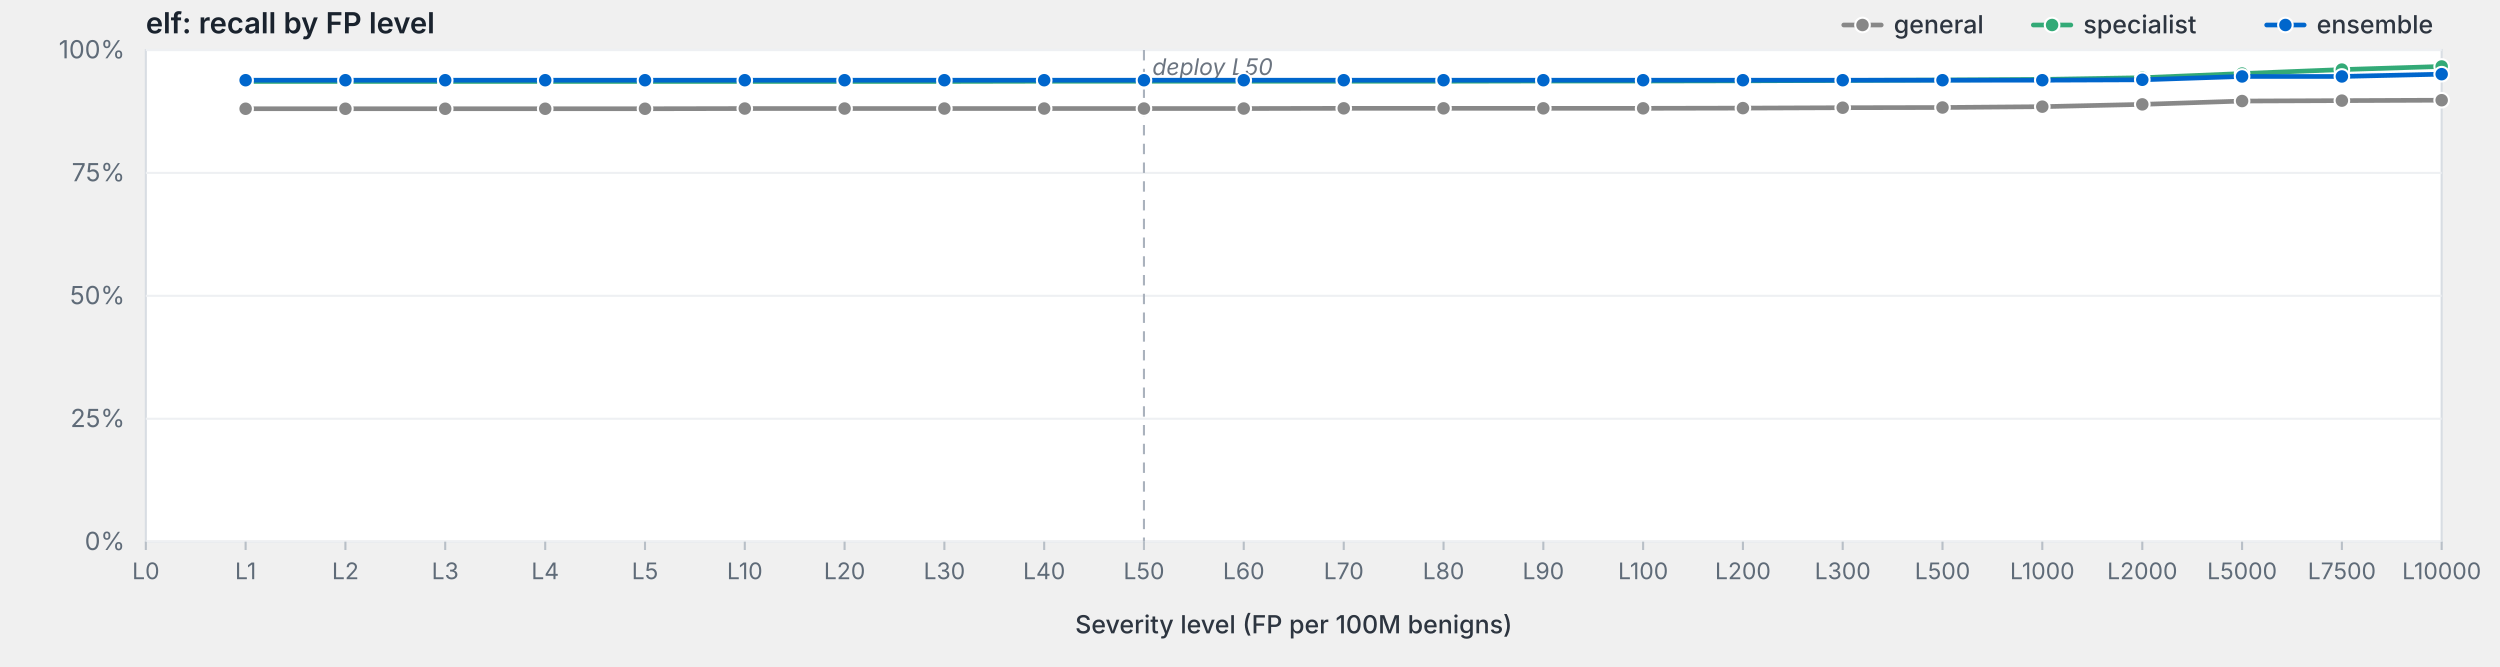
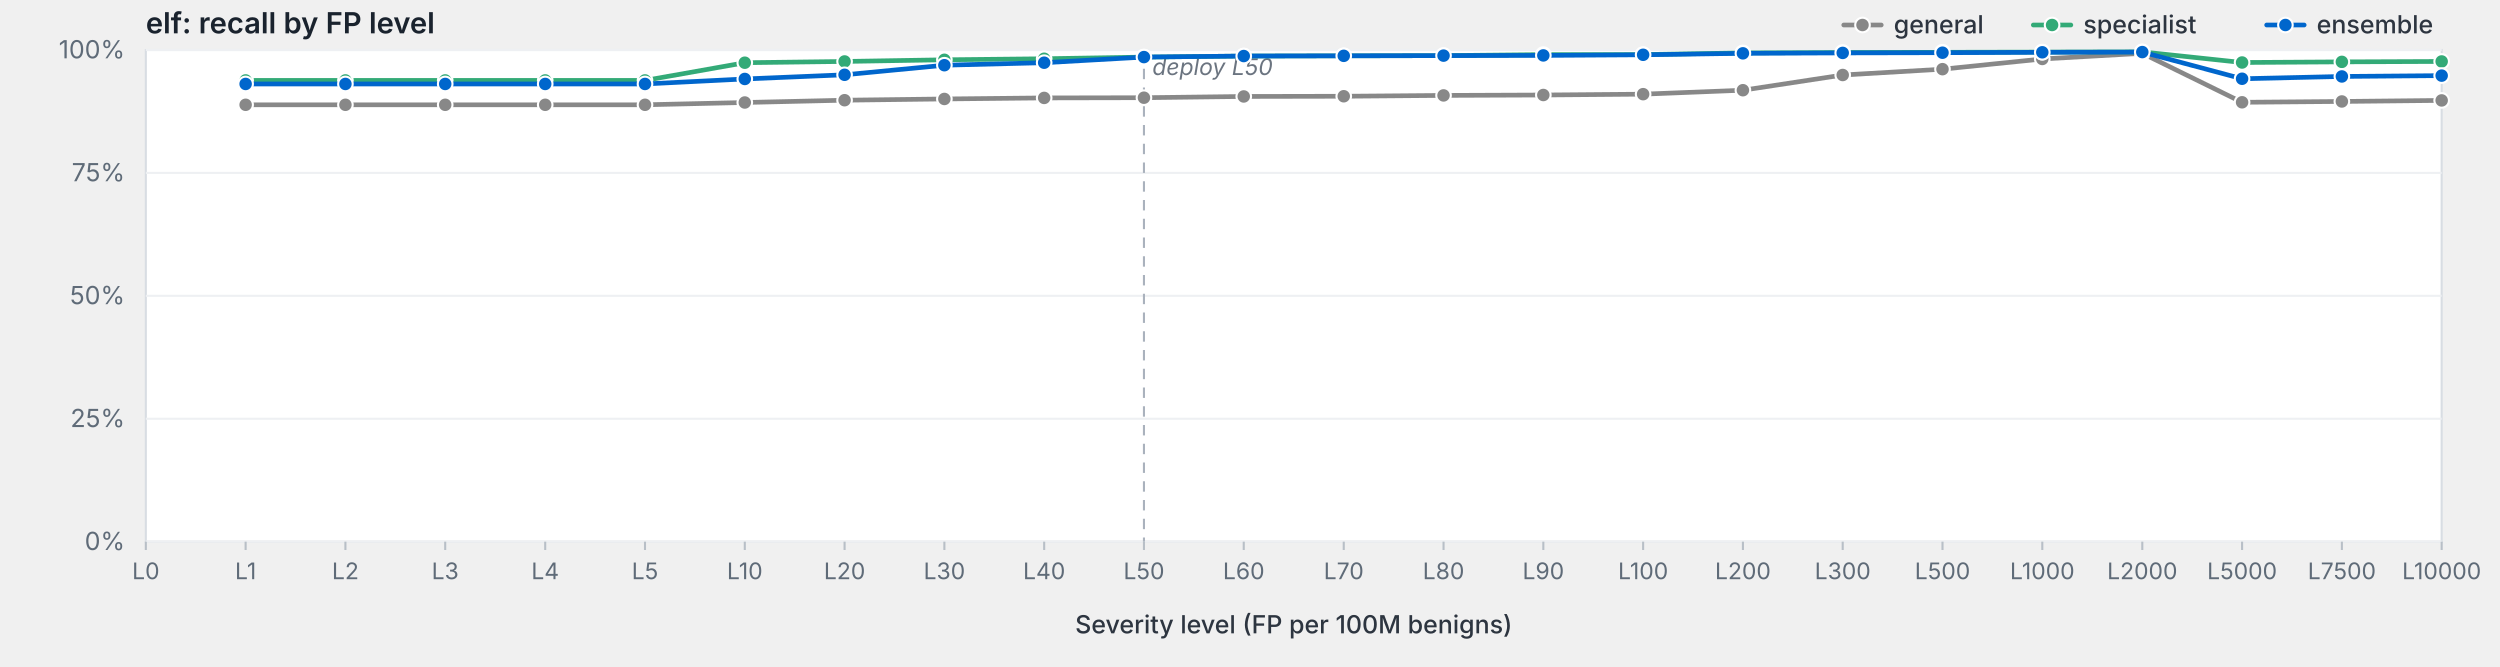
<svg xmlns="http://www.w3.org/2000/svg" viewBox="0 0 1200 320" width="1200" height="320" preserveAspectRatio="xMidYMid meet" role="img" aria-label="elf: recall by FP level">
  <style>svg { background: #fdfdfd; }.frame { fill: #fff; stroke: #d8dde3; stroke-width: 1; }.grid { stroke: #eef0f3; stroke-width: 1; }.tick { stroke: #b8bfc7; stroke-width: 1; }.axis-label { fill: #5f6b78; font-family: -apple-system, BlinkMacSystemFont, "Segoe UI", system-ui, sans-serif; font-size: 12px; }.x-label { fill: #5f6b78; font-family: -apple-system, BlinkMacSystemFont, "Segoe UI", system-ui, sans-serif; font-size: 11px; }.axis-title { fill: #2d3540; font-family: -apple-system, BlinkMacSystemFont, "Segoe UI", system-ui, sans-serif; font-size: 12px; font-weight: 500; }.title { fill: #1a232e; font-family: -apple-system, BlinkMacSystemFont, "Segoe UI", system-ui, sans-serif; font-size: 14px; font-weight: 600; }.deploy-marker { stroke: #aab2bd; stroke-width: 1; stroke-dasharray: 5,4; }.deploy-label { fill: #6b7480; font-family: -apple-system, BlinkMacSystemFont, "Segoe UI", system-ui, sans-serif; font-size: 11px; font-style: italic; }.curve { fill: none; stroke-width: 2.25; stroke-linejoin: round; stroke-linecap: round; }.marker { stroke: #fff; stroke-width: 1; }.legend-text { fill: #2d3540; font-family: -apple-system, BlinkMacSystemFont, "Segoe UI", system-ui, sans-serif; font-size: 12px; font-weight: 500; }</style>
  <text class="title" x="70" y="16">elf: recall by FP level</text>
  <rect class="frame" x="70" y="24" width="1102" height="236" />
  <line class="grid" x1="70" y1="260.0" x2="1172" y2="260.0" />
  <text class="axis-label" x="60" y="264.0" text-anchor="end">0%</text>
  <line class="grid" x1="70" y1="201.0" x2="1172" y2="201.0" />
  <text class="axis-label" x="60" y="205.0" text-anchor="end">25%</text>
  <line class="grid" x1="70" y1="142.0" x2="1172" y2="142.0" />
  <text class="axis-label" x="60" y="146.0" text-anchor="end">50%</text>
  <line class="grid" x1="70" y1="83.0" x2="1172" y2="83.0" />
  <text class="axis-label" x="60" y="87.0" text-anchor="end">75%</text>
  <line class="grid" x1="70" y1="24.0" x2="1172" y2="24.0" />
  <text class="axis-label" x="60" y="28.0" text-anchor="end">100%</text>
  <line class="deploy-marker" x1="549.1" y1="24" x2="549.1" y2="260" />
  <text class="deploy-label" x="553.1" y="36" text-anchor="start">deploy L50</text>
  <line class="tick" x1="70.0" y1="260" x2="70.0" y2="264" />
  <text class="x-label" x="70.0" y="278" text-anchor="middle">L0</text>
  <line class="tick" x1="117.9" y1="260" x2="117.9" y2="264" />
  <text class="x-label" x="117.9" y="278" text-anchor="middle">L1</text>
  <line class="tick" x1="165.8" y1="260" x2="165.8" y2="264" />
  <text class="x-label" x="165.8" y="278" text-anchor="middle">L2</text>
  <line class="tick" x1="213.7" y1="260" x2="213.7" y2="264" />
  <text class="x-label" x="213.7" y="278" text-anchor="middle">L3</text>
  <line class="tick" x1="261.7" y1="260" x2="261.7" y2="264" />
  <text class="x-label" x="261.7" y="278" text-anchor="middle">L4</text>
  <line class="tick" x1="309.6" y1="260" x2="309.6" y2="264" />
  <text class="x-label" x="309.6" y="278" text-anchor="middle">L5</text>
  <line class="tick" x1="357.5" y1="260" x2="357.5" y2="264" />
  <text class="x-label" x="357.5" y="278" text-anchor="middle">L10</text>
  <line class="tick" x1="405.4" y1="260" x2="405.4" y2="264" />
  <text class="x-label" x="405.4" y="278" text-anchor="middle">L20</text>
  <line class="tick" x1="453.3" y1="260" x2="453.3" y2="264" />
  <text class="x-label" x="453.3" y="278" text-anchor="middle">L30</text>
  <line class="tick" x1="501.2" y1="260" x2="501.2" y2="264" />
  <text class="x-label" x="501.2" y="278" text-anchor="middle">L40</text>
  <line class="tick" x1="549.1" y1="260" x2="549.1" y2="264" />
  <text class="x-label" x="549.1" y="278" text-anchor="middle">L50</text>
  <line class="tick" x1="597.0" y1="260" x2="597.0" y2="264" />
  <text class="x-label" x="597.0" y="278" text-anchor="middle">L60</text>
  <line class="tick" x1="645.0" y1="260" x2="645.0" y2="264" />
  <text class="x-label" x="645.0" y="278" text-anchor="middle">L70</text>
  <line class="tick" x1="692.9" y1="260" x2="692.9" y2="264" />
  <text class="x-label" x="692.9" y="278" text-anchor="middle">L80</text>
  <line class="tick" x1="740.8" y1="260" x2="740.8" y2="264" />
  <text class="x-label" x="740.8" y="278" text-anchor="middle">L90</text>
  <line class="tick" x1="788.7" y1="260" x2="788.7" y2="264" />
  <text class="x-label" x="788.7" y="278" text-anchor="middle">L100</text>
  <line class="tick" x1="836.6" y1="260" x2="836.6" y2="264" />
  <text class="x-label" x="836.6" y="278" text-anchor="middle">L200</text>
  <line class="tick" x1="884.5" y1="260" x2="884.5" y2="264" />
  <text class="x-label" x="884.5" y="278" text-anchor="middle">L300</text>
  <line class="tick" x1="932.4" y1="260" x2="932.4" y2="264" />
  <text class="x-label" x="932.4" y="278" text-anchor="middle">L500</text>
  <line class="tick" x1="980.3" y1="260" x2="980.3" y2="264" />
  <text class="x-label" x="980.3" y="278" text-anchor="middle">L1000</text>
  <line class="tick" x1="1028.3" y1="260" x2="1028.3" y2="264" />
  <text class="x-label" x="1028.3" y="278" text-anchor="middle">L2000</text>
  <line class="tick" x1="1076.2" y1="260" x2="1076.2" y2="264" />
  <text class="x-label" x="1076.2" y="278" text-anchor="middle">L5000</text>
  <line class="tick" x1="1124.1" y1="260" x2="1124.1" y2="264" />
  <text class="x-label" x="1124.1" y="278" text-anchor="middle">L7500</text>
  <line class="tick" x1="1172.0" y1="260" x2="1172.0" y2="264" />
  <text class="x-label" x="1172.0" y="278" text-anchor="middle">L10000</text>
  <text class="axis-title" x="621.0" y="304" text-anchor="middle">Severity level (FP per 100M benigns)</text>
-   <path class="curve" d="M117.9,52.2 L165.8,52.2 L213.7,52.2 L261.7,52.2 L309.6,52.2 L357.5,52.1 L405.4,52.1 L453.3,52.1 L501.2,52.1 L549.1,52.1 L597.0,52.1 L645.0,52.0 L692.9,52.0 L740.8,52.0 L788.7,52.0 L836.6,51.9 L884.5,51.7 L932.4,51.6 L980.3,51.2 L1028.3,50.1 L1076.2,48.5 L1124.1,48.3 L1172.0,48.1" stroke="#888" />
-   <circle class="marker" cx="117.9" cy="52.2" r="3.5" fill="#888" />
-   <circle class="marker" cx="165.8" cy="52.2" r="3.5" fill="#888" />
-   <circle class="marker" cx="213.7" cy="52.2" r="3.5" fill="#888" />
-   <circle class="marker" cx="261.7" cy="52.2" r="3.5" fill="#888" />
-   <circle class="marker" cx="309.6" cy="52.2" r="3.5" fill="#888" />
-   <circle class="marker" cx="357.5" cy="52.1" r="3.5" fill="#888" />
-   <circle class="marker" cx="405.4" cy="52.1" r="3.5" fill="#888" />
-   <circle class="marker" cx="453.3" cy="52.1" r="3.5" fill="#888" />
-   <circle class="marker" cx="501.2" cy="52.1" r="3.5" fill="#888" />
-   <circle class="marker" cx="549.1" cy="52.1" r="3.5" fill="#888" />
-   <circle class="marker" cx="597.0" cy="52.1" r="3.5" fill="#888" />
-   <circle class="marker" cx="645.0" cy="52.0" r="3.5" fill="#888" />
-   <circle class="marker" cx="692.9" cy="52.0" r="3.5" fill="#888" />
-   <circle class="marker" cx="740.8" cy="52.0" r="3.5" fill="#888" />
-   <circle class="marker" cx="788.7" cy="52.0" r="3.5" fill="#888" />
-   <circle class="marker" cx="836.6" cy="51.9" r="3.5" fill="#888" />
-   <circle class="marker" cx="884.5" cy="51.7" r="3.5" fill="#888" />
-   <circle class="marker" cx="932.4" cy="51.6" r="3.5" fill="#888" />
-   <circle class="marker" cx="980.3" cy="51.2" r="3.5" fill="#888" />
-   <circle class="marker" cx="1028.3" cy="50.1" r="3.5" fill="#888" />
-   <circle class="marker" cx="1076.2" cy="48.5" r="3.5" fill="#888" />
-   <circle class="marker" cx="1124.1" cy="48.3" r="3.5" fill="#888" />
-   <circle class="marker" cx="1172.0" cy="48.1" r="3.5" fill="#888" />
-   <path class="curve" d="M117.9,39.1 L165.8,39.1 L213.7,39.1 L261.7,39.1 L309.6,39.1 L357.5,39.1 L405.4,39.1 L453.3,39.1 L501.2,39.0 L549.1,39.0 L597.0,39.0 L645.0,39.0 L692.9,39.0 L740.8,38.9 L788.7,38.9 L836.6,38.8 L884.5,38.6 L932.4,38.4 L980.3,38.1 L1028.3,37.3 L1076.2,35.3 L1124.1,33.4 L1172.0,31.9" stroke="#3a7" />
-   <circle class="marker" cx="117.9" cy="39.1" r="3.5" fill="#3a7" />
-   <circle class="marker" cx="165.8" cy="39.1" r="3.5" fill="#3a7" />
-   <circle class="marker" cx="213.7" cy="39.1" r="3.5" fill="#3a7" />
-   <circle class="marker" cx="261.7" cy="39.1" r="3.5" fill="#3a7" />
-   <circle class="marker" cx="309.6" cy="39.1" r="3.5" fill="#3a7" />
-   <circle class="marker" cx="357.5" cy="39.1" r="3.5" fill="#3a7" />
-   <circle class="marker" cx="405.4" cy="39.1" r="3.5" fill="#3a7" />
-   <circle class="marker" cx="453.3" cy="39.1" r="3.5" fill="#3a7" />
-   <circle class="marker" cx="501.2" cy="39.0" r="3.5" fill="#3a7" />
-   <circle class="marker" cx="549.1" cy="39.0" r="3.5" fill="#3a7" />
-   <circle class="marker" cx="597.0" cy="39.0" r="3.5" fill="#3a7" />
-   <circle class="marker" cx="645.0" cy="39.0" r="3.5" fill="#3a7" />
-   <circle class="marker" cx="692.9" cy="39.0" r="3.5" fill="#3a7" />
-   <circle class="marker" cx="740.8" cy="38.9" r="3.5" fill="#3a7" />
-   <circle class="marker" cx="788.7" cy="38.9" r="3.5" fill="#3a7" />
-   <circle class="marker" cx="836.6" cy="38.8" r="3.5" fill="#3a7" />
-   <circle class="marker" cx="884.5" cy="38.6" r="3.5" fill="#3a7" />
-   <circle class="marker" cx="932.4" cy="38.4" r="3.5" fill="#3a7" />
-   <circle class="marker" cx="980.3" cy="38.1" r="3.5" fill="#3a7" />
-   <circle class="marker" cx="1028.3" cy="37.3" r="3.5" fill="#3a7" />
-   <circle class="marker" cx="1076.2" cy="35.3" r="3.5" fill="#3a7" />
-   <circle class="marker" cx="1124.1" cy="33.4" r="3.5" fill="#3a7" />
-   <circle class="marker" cx="1172.0" cy="31.9" r="3.5" fill="#3a7" />
-   <path class="curve" d="M117.9,38.5 L165.8,38.5 L213.7,38.5 L261.7,38.5 L309.6,38.5 L357.5,38.5 L405.4,38.5 L453.3,38.5 L501.2,38.5 L549.1,38.5 L597.0,38.5 L645.0,38.5 L692.9,38.5 L740.8,38.5 L788.7,38.5 L836.6,38.5 L884.5,38.5 L932.4,38.5 L980.3,38.5 L1028.3,38.3 L1076.2,36.7 L1124.1,36.7 L1172.0,35.6" stroke="#06c" />
-   <circle class="marker" cx="117.9" cy="38.5" r="3.5" fill="#06c" />
-   <circle class="marker" cx="165.8" cy="38.5" r="3.5" fill="#06c" />
-   <circle class="marker" cx="213.7" cy="38.5" r="3.5" fill="#06c" />
-   <circle class="marker" cx="261.7" cy="38.5" r="3.5" fill="#06c" />
-   <circle class="marker" cx="309.6" cy="38.5" r="3.5" fill="#06c" />
-   <circle class="marker" cx="357.5" cy="38.5" r="3.5" fill="#06c" />
-   <circle class="marker" cx="405.4" cy="38.5" r="3.5" fill="#06c" />
-   <circle class="marker" cx="453.3" cy="38.5" r="3.5" fill="#06c" />
-   <circle class="marker" cx="501.2" cy="38.5" r="3.5" fill="#06c" />
-   <circle class="marker" cx="549.1" cy="38.5" r="3.5" fill="#06c" />
-   <circle class="marker" cx="597.0" cy="38.5" r="3.5" fill="#06c" />
-   <circle class="marker" cx="645.0" cy="38.5" r="3.5" fill="#06c" />
-   <circle class="marker" cx="692.9" cy="38.5" r="3.5" fill="#06c" />
-   <circle class="marker" cx="740.8" cy="38.5" r="3.5" fill="#06c" />
-   <circle class="marker" cx="788.7" cy="38.5" r="3.5" fill="#06c" />
-   <circle class="marker" cx="836.6" cy="38.5" r="3.5" fill="#06c" />
-   <circle class="marker" cx="884.5" cy="38.5" r="3.5" fill="#06c" />
-   <circle class="marker" cx="932.4" cy="38.5" r="3.5" fill="#06c" />
-   <circle class="marker" cx="980.3" cy="38.5" r="3.5" fill="#06c" />
-   <circle class="marker" cx="1028.3" cy="38.3" r="3.5" fill="#06c" />
-   <circle class="marker" cx="1076.2" cy="36.7" r="3.5" fill="#06c" />
+   <path class="curve" d="M117.9,50.3 L165.8,50.3 L213.7,50.3 L261.7,50.3 L309.6,50.3 L357.5,49.2 L405.4,48.1 L453.3,47.5 L501.2,47.0 L549.1,46.9 L597.0,46.3 L645.0,46.2 L692.9,45.8 L740.8,45.6 L788.7,45.2 L836.6,43.3 L884.5,36.0 L932.4,33.2 L980.3,28.3 L1028.3,25.6 L1076.2,49.1 L1124.1,48.7 L1172.0,48.2" stroke="#888" />
+   <circle class="marker" cx="117.9" cy="50.3" r="3.5" fill="#888" />
+   <circle class="marker" cx="165.8" cy="50.3" r="3.5" fill="#888" />
+   <circle class="marker" cx="213.7" cy="50.3" r="3.5" fill="#888" />
+   <circle class="marker" cx="261.7" cy="50.3" r="3.5" fill="#888" />
+   <circle class="marker" cx="309.6" cy="50.3" r="3.5" fill="#888" />
+   <circle class="marker" cx="357.5" cy="49.2" r="3.5" fill="#888" />
+   <circle class="marker" cx="405.4" cy="48.1" r="3.5" fill="#888" />
+   <circle class="marker" cx="453.3" cy="47.5" r="3.5" fill="#888" />
+   <circle class="marker" cx="501.2" cy="47.0" r="3.5" fill="#888" />
+   <circle class="marker" cx="549.1" cy="46.9" r="3.5" fill="#888" />
+   <circle class="marker" cx="597.0" cy="46.3" r="3.5" fill="#888" />
+   <circle class="marker" cx="645.0" cy="46.2" r="3.5" fill="#888" />
+   <circle class="marker" cx="692.9" cy="45.8" r="3.5" fill="#888" />
+   <circle class="marker" cx="740.8" cy="45.6" r="3.5" fill="#888" />
+   <circle class="marker" cx="788.7" cy="45.2" r="3.5" fill="#888" />
+   <circle class="marker" cx="836.6" cy="43.3" r="3.5" fill="#888" />
+   <circle class="marker" cx="884.5" cy="36.0" r="3.5" fill="#888" />
+   <circle class="marker" cx="932.4" cy="33.2" r="3.5" fill="#888" />
+   <circle class="marker" cx="980.3" cy="28.3" r="3.5" fill="#888" />
+   <circle class="marker" cx="1028.3" cy="25.6" r="3.5" fill="#888" />
+   <circle class="marker" cx="1076.2" cy="49.1" r="3.5" fill="#888" />
+   <circle class="marker" cx="1124.1" cy="48.7" r="3.5" fill="#888" />
+   <circle class="marker" cx="1172.0" cy="48.2" r="3.5" fill="#888" />
+   <path class="curve" d="M117.9,38.6 L165.8,38.6 L213.7,38.6 L261.7,38.6 L309.6,38.6 L357.5,30.1 L405.4,29.5 L453.3,28.7 L501.2,28.2 L549.1,27.4 L597.0,26.9 L645.0,26.8 L692.9,26.7 L740.8,26.2 L788.7,26.2 L836.6,25.4 L884.5,25.2 L932.4,25.1 L980.3,25.0 L1028.3,24.9 L1076.2,30.0 L1124.1,29.7 L1172.0,29.5" stroke="#3a7" />
+   <circle class="marker" cx="117.9" cy="38.6" r="3.5" fill="#3a7" />
+   <circle class="marker" cx="165.8" cy="38.6" r="3.5" fill="#3a7" />
+   <circle class="marker" cx="213.7" cy="38.6" r="3.5" fill="#3a7" />
+   <circle class="marker" cx="261.7" cy="38.6" r="3.5" fill="#3a7" />
+   <circle class="marker" cx="309.6" cy="38.6" r="3.5" fill="#3a7" />
+   <circle class="marker" cx="357.5" cy="30.1" r="3.5" fill="#3a7" />
+   <circle class="marker" cx="405.4" cy="29.5" r="3.5" fill="#3a7" />
+   <circle class="marker" cx="453.3" cy="28.7" r="3.5" fill="#3a7" />
+   <circle class="marker" cx="501.2" cy="28.2" r="3.5" fill="#3a7" />
+   <circle class="marker" cx="549.1" cy="27.4" r="3.5" fill="#3a7" />
+   <circle class="marker" cx="597.0" cy="26.9" r="3.5" fill="#3a7" />
+   <circle class="marker" cx="645.0" cy="26.8" r="3.5" fill="#3a7" />
+   <circle class="marker" cx="692.9" cy="26.7" r="3.5" fill="#3a7" />
+   <circle class="marker" cx="740.8" cy="26.2" r="3.5" fill="#3a7" />
+   <circle class="marker" cx="788.7" cy="26.2" r="3.5" fill="#3a7" />
+   <circle class="marker" cx="836.6" cy="25.4" r="3.5" fill="#3a7" />
+   <circle class="marker" cx="884.5" cy="25.2" r="3.5" fill="#3a7" />
+   <circle class="marker" cx="932.4" cy="25.1" r="3.5" fill="#3a7" />
+   <circle class="marker" cx="980.3" cy="25.0" r="3.5" fill="#3a7" />
+   <circle class="marker" cx="1028.3" cy="24.9" r="3.5" fill="#3a7" />
+   <circle class="marker" cx="1076.2" cy="30.0" r="3.5" fill="#3a7" />
+   <circle class="marker" cx="1124.1" cy="29.7" r="3.5" fill="#3a7" />
+   <circle class="marker" cx="1172.0" cy="29.5" r="3.5" fill="#3a7" />
+   <path class="curve" d="M117.9,40.3 L165.8,40.3 L213.7,40.3 L261.7,40.3 L309.6,40.3 L357.5,37.9 L405.4,35.9 L453.3,31.3 L501.2,30.1 L549.1,27.4 L597.0,26.9 L645.0,26.8 L692.9,26.7 L740.8,26.6 L788.7,26.3 L836.6,25.6 L884.5,25.4 L932.4,25.3 L980.3,25.1 L1028.3,25.0 L1076.2,37.8 L1124.1,36.7 L1172.0,36.3" stroke="#06c" />
+   <circle class="marker" cx="117.9" cy="40.3" r="3.5" fill="#06c" />
+   <circle class="marker" cx="165.8" cy="40.3" r="3.5" fill="#06c" />
+   <circle class="marker" cx="213.7" cy="40.3" r="3.5" fill="#06c" />
+   <circle class="marker" cx="261.7" cy="40.3" r="3.5" fill="#06c" />
+   <circle class="marker" cx="309.6" cy="40.3" r="3.5" fill="#06c" />
+   <circle class="marker" cx="357.5" cy="37.9" r="3.5" fill="#06c" />
+   <circle class="marker" cx="405.4" cy="35.9" r="3.5" fill="#06c" />
+   <circle class="marker" cx="453.3" cy="31.3" r="3.5" fill="#06c" />
+   <circle class="marker" cx="501.2" cy="30.1" r="3.5" fill="#06c" />
+   <circle class="marker" cx="549.1" cy="27.4" r="3.5" fill="#06c" />
+   <circle class="marker" cx="597.0" cy="26.9" r="3.5" fill="#06c" />
+   <circle class="marker" cx="645.0" cy="26.8" r="3.5" fill="#06c" />
+   <circle class="marker" cx="692.9" cy="26.7" r="3.5" fill="#06c" />
+   <circle class="marker" cx="740.8" cy="26.6" r="3.5" fill="#06c" />
+   <circle class="marker" cx="788.7" cy="26.3" r="3.5" fill="#06c" />
+   <circle class="marker" cx="836.6" cy="25.6" r="3.5" fill="#06c" />
+   <circle class="marker" cx="884.5" cy="25.4" r="3.5" fill="#06c" />
+   <circle class="marker" cx="932.4" cy="25.3" r="3.5" fill="#06c" />
+   <circle class="marker" cx="980.3" cy="25.1" r="3.5" fill="#06c" />
+   <circle class="marker" cx="1028.3" cy="25.0" r="3.5" fill="#06c" />
+   <circle class="marker" cx="1076.2" cy="37.8" r="3.5" fill="#06c" />
  <circle class="marker" cx="1124.1" cy="36.7" r="3.5" fill="#06c" />
-   <circle class="marker" cx="1172.0" cy="35.6" r="3.5" fill="#06c" />
+   <circle class="marker" cx="1172.0" cy="36.3" r="3.5" fill="#06c" />
  <line x1="1088.0" y1="12.0" x2="1106.0" y2="12.0" stroke="#06c" stroke-width="2.25" stroke-linecap="round" />
  <circle cx="1097.0" cy="12.0" r="3.5" fill="#06c" stroke="#fff" stroke-width="1" />
  <text class="legend-text" x="1112.0" y="16.0">ensemble</text>
  <line x1="976.0" y1="12.0" x2="994.0" y2="12.0" stroke="#3a7" stroke-width="2.25" stroke-linecap="round" />
  <circle cx="985.0" cy="12.0" r="3.5" fill="#3a7" stroke="#fff" stroke-width="1" />
  <text class="legend-text" x="1000.0" y="16.0">specialist</text>
  <line x1="885.0" y1="12.0" x2="903.0" y2="12.0" stroke="#888" stroke-width="2.25" stroke-linecap="round" />
  <circle cx="894.0" cy="12.0" r="3.5" fill="#888" stroke="#fff" stroke-width="1" />
  <text class="legend-text" x="909.0" y="16.0">general</text>
</svg>
